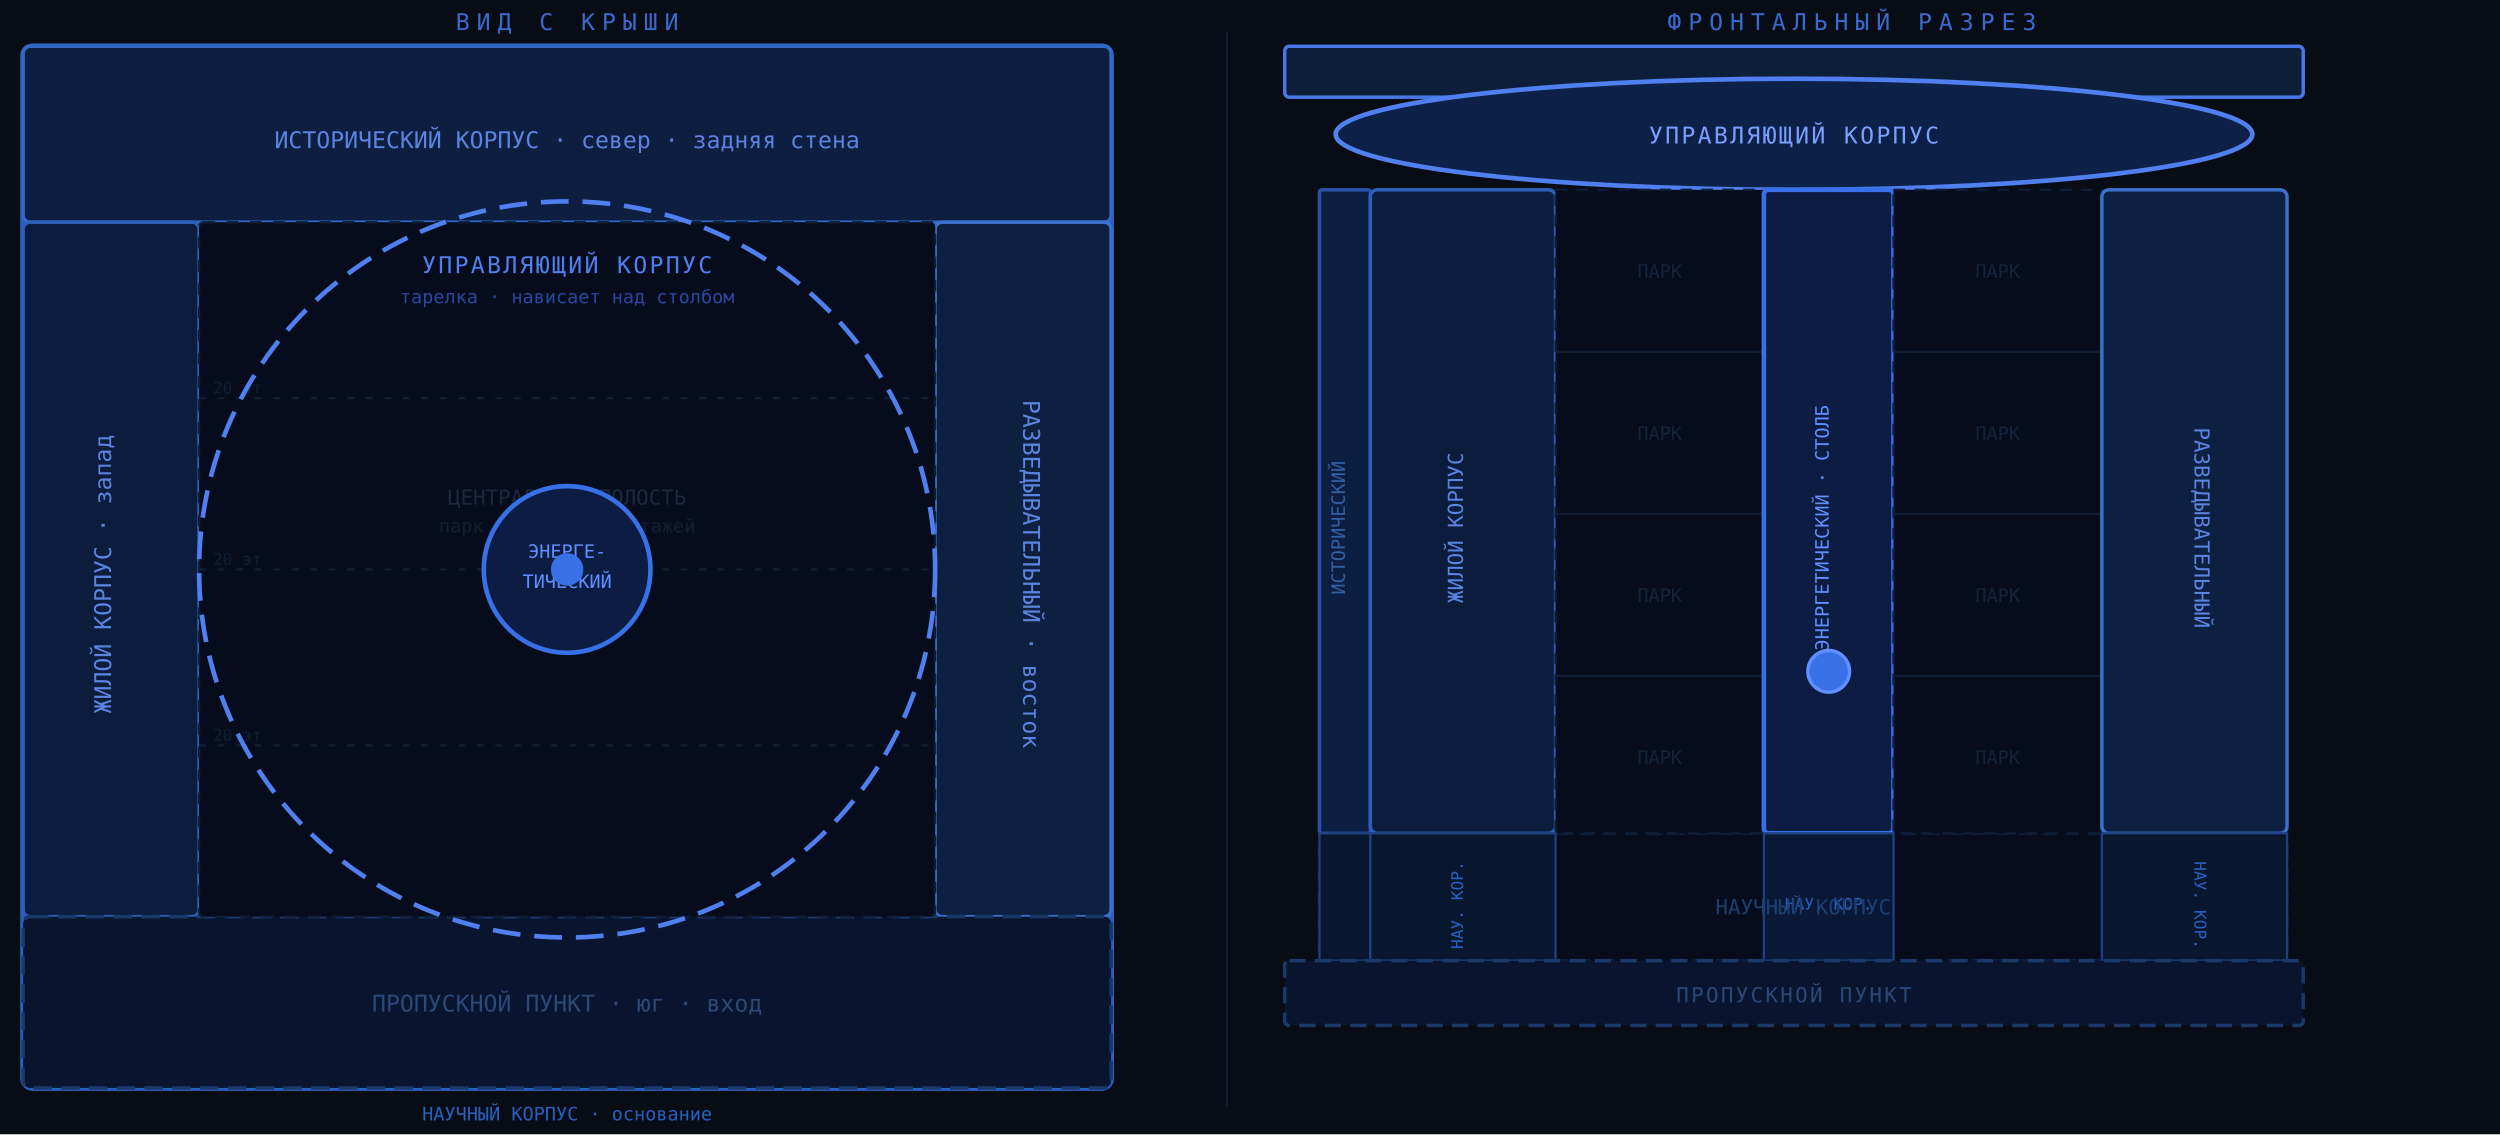
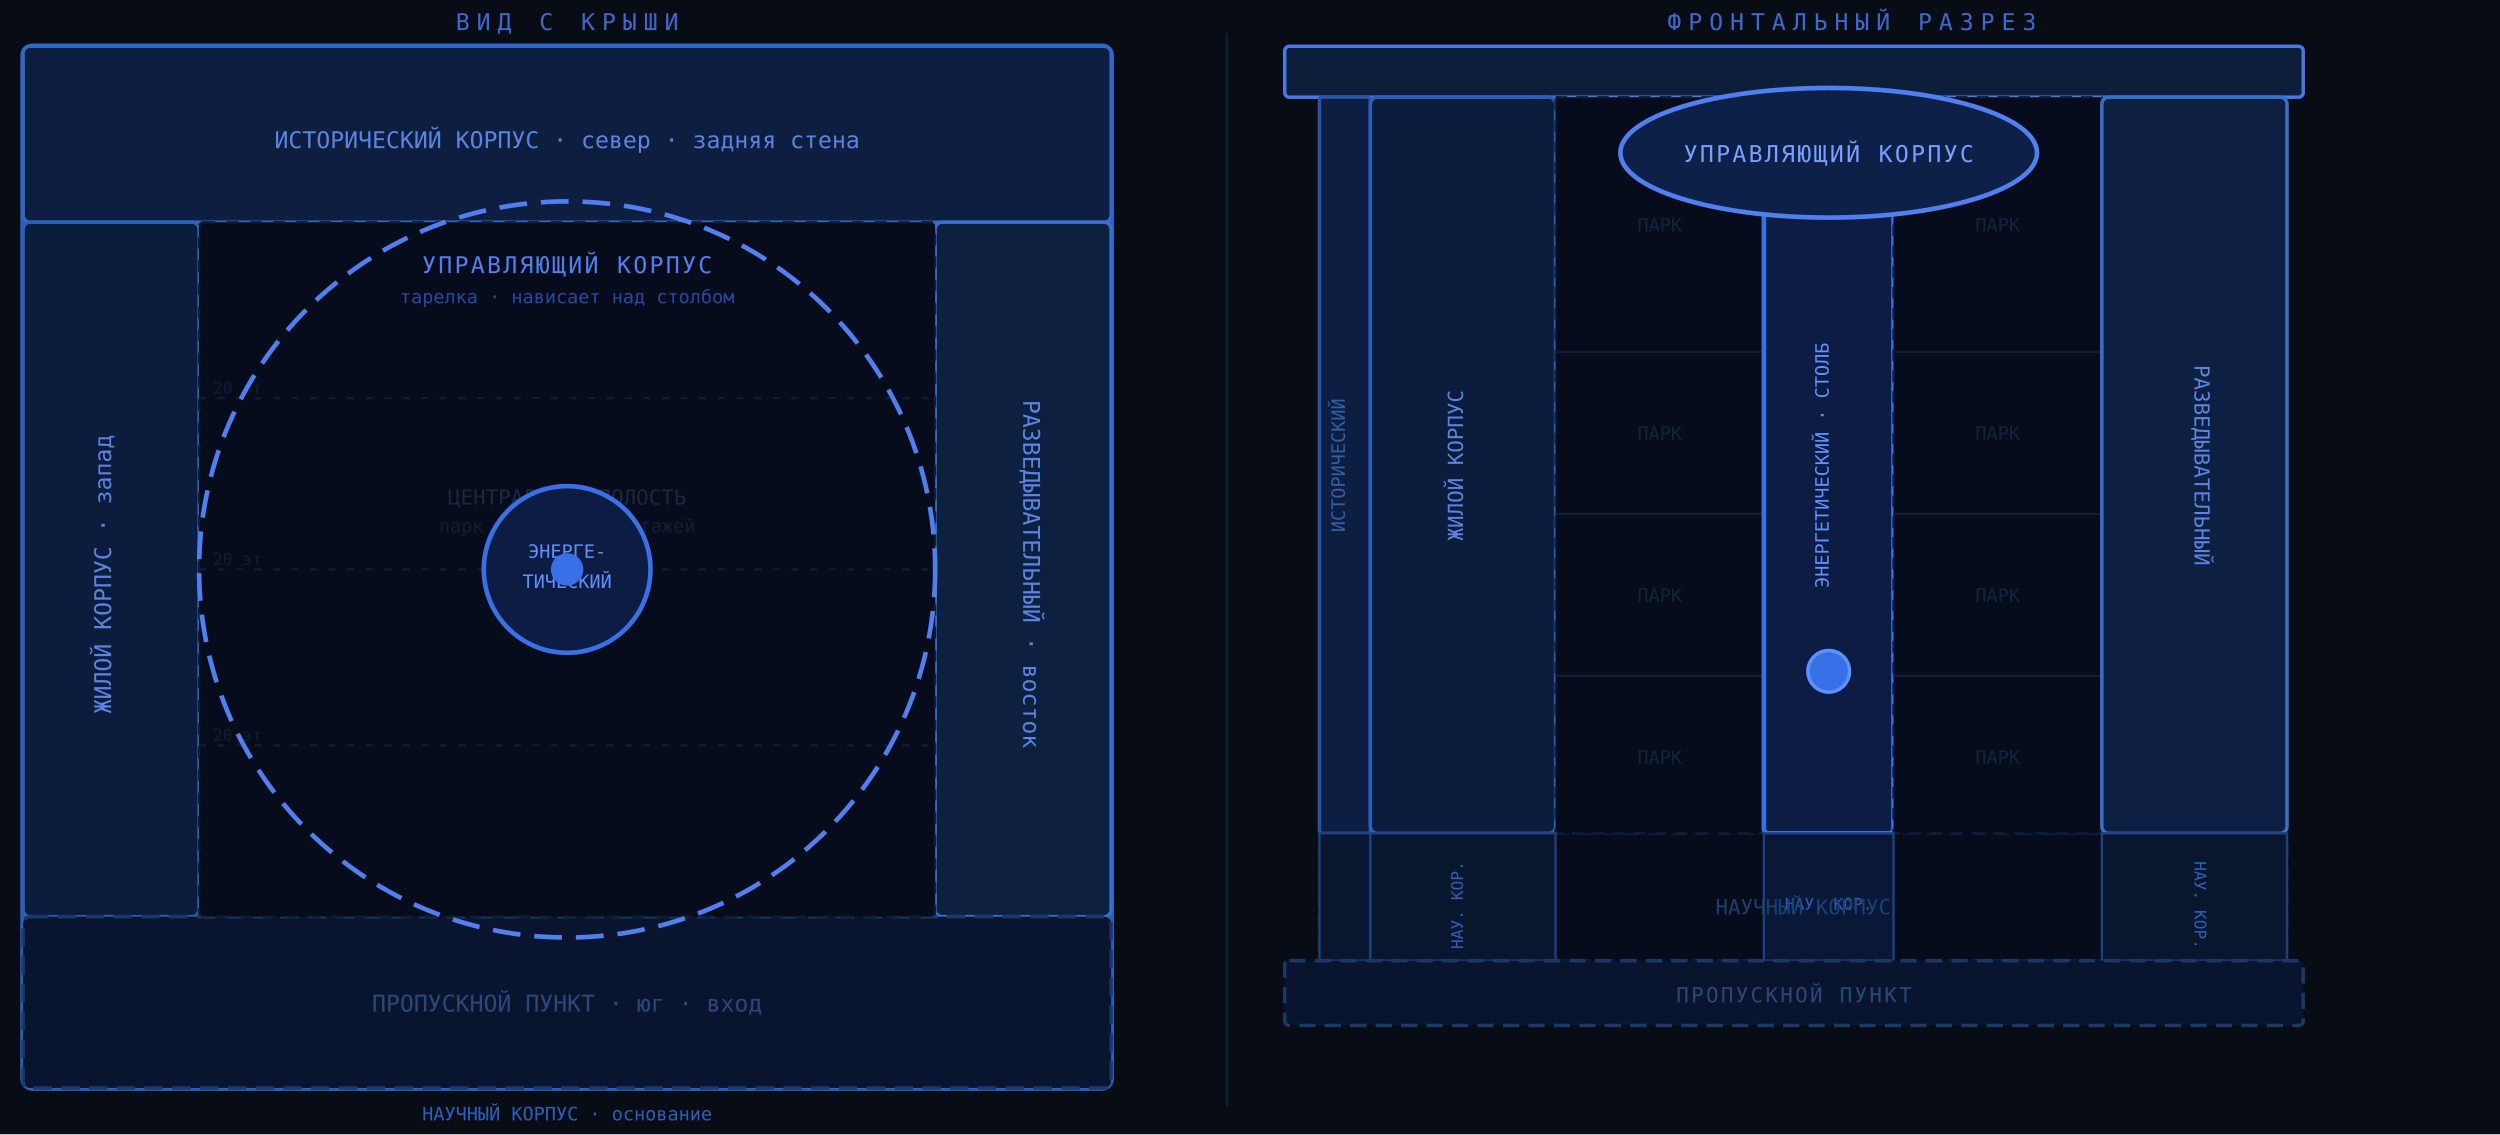
<svg xmlns="http://www.w3.org/2000/svg" viewBox="0 0 1080 490" font-family="monospace">
  <rect width="1080" height="490" fill="#080c14" />
  <line x1="530" y1="14" x2="530" y2="478" stroke="#0f1e30" stroke-width="1" />
  <text x="245" y="13" text-anchor="middle" fill="#3a6ad0" font-size="10" letter-spacing="3">ВИД С КРЫШИ</text>
  <rect x="10" y="20" width="470" height="450" rx="4" fill="#102040" stroke="#2860c0" stroke-width="2.5" />
  <text x="245" y="484" text-anchor="middle" fill="#2860c0" font-size="8">НАУЧНЫЙ КОРПУС · основание</text>
  <rect x="10" y="20" width="470" height="76" rx="3" fill="#0d1e40" stroke="#3268c8" stroke-width="1.5" />
  <text x="245" y="64" text-anchor="middle" fill="#5a84e0" font-size="10">ИСТОРИЧЕСКИЙ КОРПУС · север · задняя стена</text>
  <rect x="10" y="96" width="76" height="300" rx="3" fill="#0c1c3c" stroke="#2c60b8" stroke-width="1.5" />
  <text x="48" y="248" text-anchor="middle" fill="#5a84e0" font-size="10" transform="rotate(-90,48,248)">ЖИЛОЙ КОРПУС · запад</text>
  <rect x="404" y="96" width="76" height="300" rx="3" fill="#0e2040" stroke="#3870cc" stroke-width="1.5" />
  <text x="442" y="248" text-anchor="middle" fill="#5a84e0" font-size="10" transform="rotate(90,442,248)">РАЗВЕДЫВАТЕЛЬНЫЙ · восток</text>
  <rect x="10" y="396" width="470" height="74" rx="3" fill="#09152e" stroke="#1a3868" stroke-width="1.5" stroke-dasharray="8,4" />
  <text x="245" y="437" text-anchor="middle" fill="#2a4878" font-size="10">ПРОПУСКНОЙ ПУНКТ · юг · вход</text>
  <rect x="86" y="96" width="318" height="300" rx="2" fill="#060c1c" stroke="#0f1e38" stroke-width="1" stroke-dasharray="5,5" />
  <text x="245" y="218" text-anchor="middle" fill="#1a2840" font-size="9">ЦЕНТРАЛЬНАЯ ПОЛОСТЬ</text>
  <text x="245" y="230" text-anchor="middle" fill="#121e32" font-size="8">парк · каждые 20 этажей</text>
  <line x1="86" y1="172" x2="404" y2="172" stroke="#0f1e34" stroke-width="1" stroke-dasharray="3,5" />
  <line x1="86" y1="246" x2="404" y2="246" stroke="#0f1e34" stroke-width="1" stroke-dasharray="3,5" />
  <line x1="86" y1="322" x2="404" y2="322" stroke="#0f1e34" stroke-width="1" stroke-dasharray="3,5" />
  <text x="92" y="170" fill="#0f1e34" font-size="7">20 эт</text>
  <text x="92" y="244" fill="#0f1e34" font-size="7">20 эт</text>
  <text x="92" y="320" fill="#0f1e34" font-size="7">20 эт</text>
  <circle cx="245" cy="246" r="159" fill="none" stroke="#5080f0" stroke-width="2" stroke-dasharray="12,6" />
  <text x="245" y="118" text-anchor="middle" fill="#5080f0" font-size="10" letter-spacing="1">УПРАВЛЯЮЩИЙ КОРПУС</text>
  <text x="245" y="131" text-anchor="middle" fill="#2848a0" font-size="8">тарелка · нависает над столбом</text>
  <circle cx="245" cy="246" r="36" fill="#0c1c42" stroke="#3870e8" stroke-width="2" />
  <text x="245" y="241" text-anchor="middle" fill="#6090ff" font-size="8">ЭНЕРГЕ-</text>
  <text x="245" y="254" text-anchor="middle" fill="#6090ff" font-size="8">ТИЧЕСКИЙ</text>
  <circle cx="245" cy="246" r="7" fill="#3870e8" />
  <text x="800" y="13" text-anchor="middle" fill="#3a6ad0" font-size="10" letter-spacing="3">ФРОНТАЛЬНЫЙ РАЗРЕЗ</text>
  <rect x="555" y="20" width="440" height="22" rx="2" fill="#0d1e3a" stroke="#4878e8" stroke-width="1.5" />
-   <ellipse cx="775" cy="58" rx="198" ry="24" fill="#0d2048" stroke="#5080f0" stroke-width="2" />
-   <text x="775" y="62" text-anchor="middle" fill="#7aa0ff" font-size="10" letter-spacing="1">УПРАВЛЯЮЩИЙ КОРПУС</text>
  <rect x="570" y="360" width="418" height="55" rx="2" fill="#060c1c" stroke="#0d1e38" stroke-width="1.5" stroke-dasharray="6,4" />
-   <rect x="570" y="82" width="22" height="278" rx="1" fill="#0c1e42" stroke="#2a52a8" stroke-width="1.5" />
-   <text x="581" y="228" text-anchor="middle" fill="#3060a0" font-size="8" transform="rotate(-90,581,228)">ИСТОРИЧЕСКИЙ</text>
-   <rect x="592" y="82" width="80" height="278" rx="3" fill="#0c1c3c" stroke="#2c60b8" stroke-width="1.5" />
-   <text x="632" y="228" text-anchor="middle" fill="#5a84e0" font-size="9" transform="rotate(-90,632,228)">ЖИЛОЙ КОРПУС</text>
-   <rect x="672" y="82" width="90" height="278" fill="#060c1c" stroke="#0d1e38" stroke-width="1" stroke-dasharray="5,4" />
+   <rect x="570" y="42" width="22" height="318" rx="1" fill="#0c1e42" stroke="#2a52a8" stroke-width="1.5" />
+   <text x="581" y="201" text-anchor="middle" fill="#3060a0" font-size="8" transform="rotate(-90,581,201)">ИСТОРИЧЕСКИЙ</text>
+   <rect x="592" y="42" width="80" height="318" rx="3" fill="#0c1c3c" stroke="#2c60b8" stroke-width="1.5" />
+   <text x="632" y="201" text-anchor="middle" fill="#5a84e0" font-size="9" transform="rotate(-90,632,201)">ЖИЛОЙ КОРПУС</text>
+   <rect x="672" y="42" width="90" height="318" fill="#060c1c" stroke="#0d1e38" stroke-width="1" stroke-dasharray="5,4" />
  <line x1="672" y1="152" x2="762" y2="152" stroke="#0f1e34" stroke-width="1" />
  <line x1="672" y1="222" x2="762" y2="222" stroke="#0f1e34" stroke-width="1" />
  <line x1="672" y1="292" x2="762" y2="292" stroke="#0f1e34" stroke-width="1" />
-   <text x="717" y="120" text-anchor="middle" fill="#12243c" font-size="8">ПАРК</text>
+   <text x="717" y="100" text-anchor="middle" fill="#12243c" font-size="8">ПАРК</text>
  <text x="717" y="190" text-anchor="middle" fill="#12243c" font-size="8">ПАРК</text>
  <text x="717" y="260" text-anchor="middle" fill="#12243c" font-size="8">ПАРК</text>
  <text x="717" y="330" text-anchor="middle" fill="#12243c" font-size="8">ПАРК</text>
-   <rect x="762" y="82" width="56" height="278" rx="2" fill="#0c1c42" stroke="#3870e8" stroke-width="2" />
-   <text x="790" y="228" text-anchor="middle" fill="#6090ff" font-size="8" transform="rotate(-90,790,228)">ЭНЕРГЕТИЧЕСКИЙ · СТОЛБ</text>
-   <rect x="818" y="82" width="90" height="278" fill="#060c1c" stroke="#0d1e38" stroke-width="1" stroke-dasharray="5,4" />
+   <rect x="762" y="42" width="56" height="318" rx="2" fill="#0c1c42" stroke="#3870e8" stroke-width="2" />
+   <text x="790" y="201" text-anchor="middle" fill="#6090ff" font-size="8" transform="rotate(-90,790,201)">ЭНЕРГЕТИЧЕСКИЙ · СТОЛБ</text>
+   <rect x="818" y="42" width="90" height="318" fill="#060c1c" stroke="#0d1e38" stroke-width="1" stroke-dasharray="5,4" />
  <line x1="818" y1="152" x2="908" y2="152" stroke="#0f1e34" stroke-width="1" />
  <line x1="818" y1="222" x2="908" y2="222" stroke="#0f1e34" stroke-width="1" />
  <line x1="818" y1="292" x2="908" y2="292" stroke="#0f1e34" stroke-width="1" />
-   <text x="863" y="120" text-anchor="middle" fill="#12243c" font-size="8">ПАРК</text>
+   <text x="863" y="100" text-anchor="middle" fill="#12243c" font-size="8">ПАРК</text>
  <text x="863" y="190" text-anchor="middle" fill="#12243c" font-size="8">ПАРК</text>
  <text x="863" y="260" text-anchor="middle" fill="#12243c" font-size="8">ПАРК</text>
  <text x="863" y="330" text-anchor="middle" fill="#12243c" font-size="8">ПАРК</text>
-   <rect x="908" y="82" width="80" height="278" rx="3" fill="#0e2042" stroke="#3870cc" stroke-width="1.5" />
-   <text x="948" y="228" text-anchor="middle" fill="#5a84e0" font-size="9" transform="rotate(90,948,228)">РАЗВЕДЫВАТЕЛЬНЫЙ</text>
+   <rect x="908" y="42" width="80" height="318" rx="3" fill="#0e2042" stroke="#3870cc" stroke-width="1.5" />
+   <text x="948" y="201" text-anchor="middle" fill="#5a84e0" font-size="9" transform="rotate(90,948,201)">РАЗВЕДЫВАТЕЛЬНЫЙ</text>
  <circle cx="790" cy="290" r="9" fill="#3870e8" stroke="#6090ff" stroke-width="1.5" />
-   <rect x="570" y="360" width="22" height="55" rx="0" fill="#08162e" stroke="#1e4080" stroke-width="1" />
-   <rect x="592" y="360" width="80" height="55" rx="0" fill="#09172e" stroke="#1e4080" stroke-width="1" />
+   <rect x="570" y="360" width="22" height="55" fill="#08162e" stroke="#1e4080" stroke-width="1" />
+   <rect x="592" y="360" width="80" height="55" fill="#09172e" stroke="#1e4080" stroke-width="1" />
  <text x="632" y="391" text-anchor="middle" fill="#2860c0" font-size="7" transform="rotate(-90,632,391)">НАУ. КОР.</text>
-   <rect x="762" y="360" width="56" height="55" rx="0" fill="#0a1838" stroke="#1e4080" stroke-width="1" />
+   <rect x="762" y="360" width="56" height="55" fill="#0a1838" stroke="#1e4080" stroke-width="1" />
  <text x="790" y="393" text-anchor="middle" fill="#2860c0" font-size="7">НАУ. КОР.</text>
-   <rect x="908" y="360" width="80" height="55" rx="0" fill="#09172e" stroke="#1e4080" stroke-width="1" />
+   <rect x="908" y="360" width="80" height="55" fill="#09172e" stroke="#1e4080" stroke-width="1" />
  <text x="948" y="391" text-anchor="middle" fill="#2860c0" font-size="7" transform="rotate(90,948,391)">НАУ. КОР.</text>
  <text x="779" y="395" text-anchor="middle" fill="#1a4070" font-size="9">НАУЧНЫЙ КОРПУС</text>
  <rect x="555" y="415" width="440" height="28" rx="2" fill="#09152e" stroke="#1a3868" stroke-width="1.5" stroke-dasharray="7,4" />
  <text x="775" y="433" text-anchor="middle" fill="#2a4878" font-size="9" letter-spacing="1">ПРОПУСКНОЙ ПУНКТ</text>
+   <ellipse cx="790" cy="66" rx="90" ry="28" fill="#0d2048" stroke="#5080f0" stroke-width="2" />
+   <text x="790" y="70" text-anchor="middle" fill="#7aa0ff" font-size="10" letter-spacing="1">УПРАВЛЯЮЩИЙ КОРПУС</text>
</svg>
